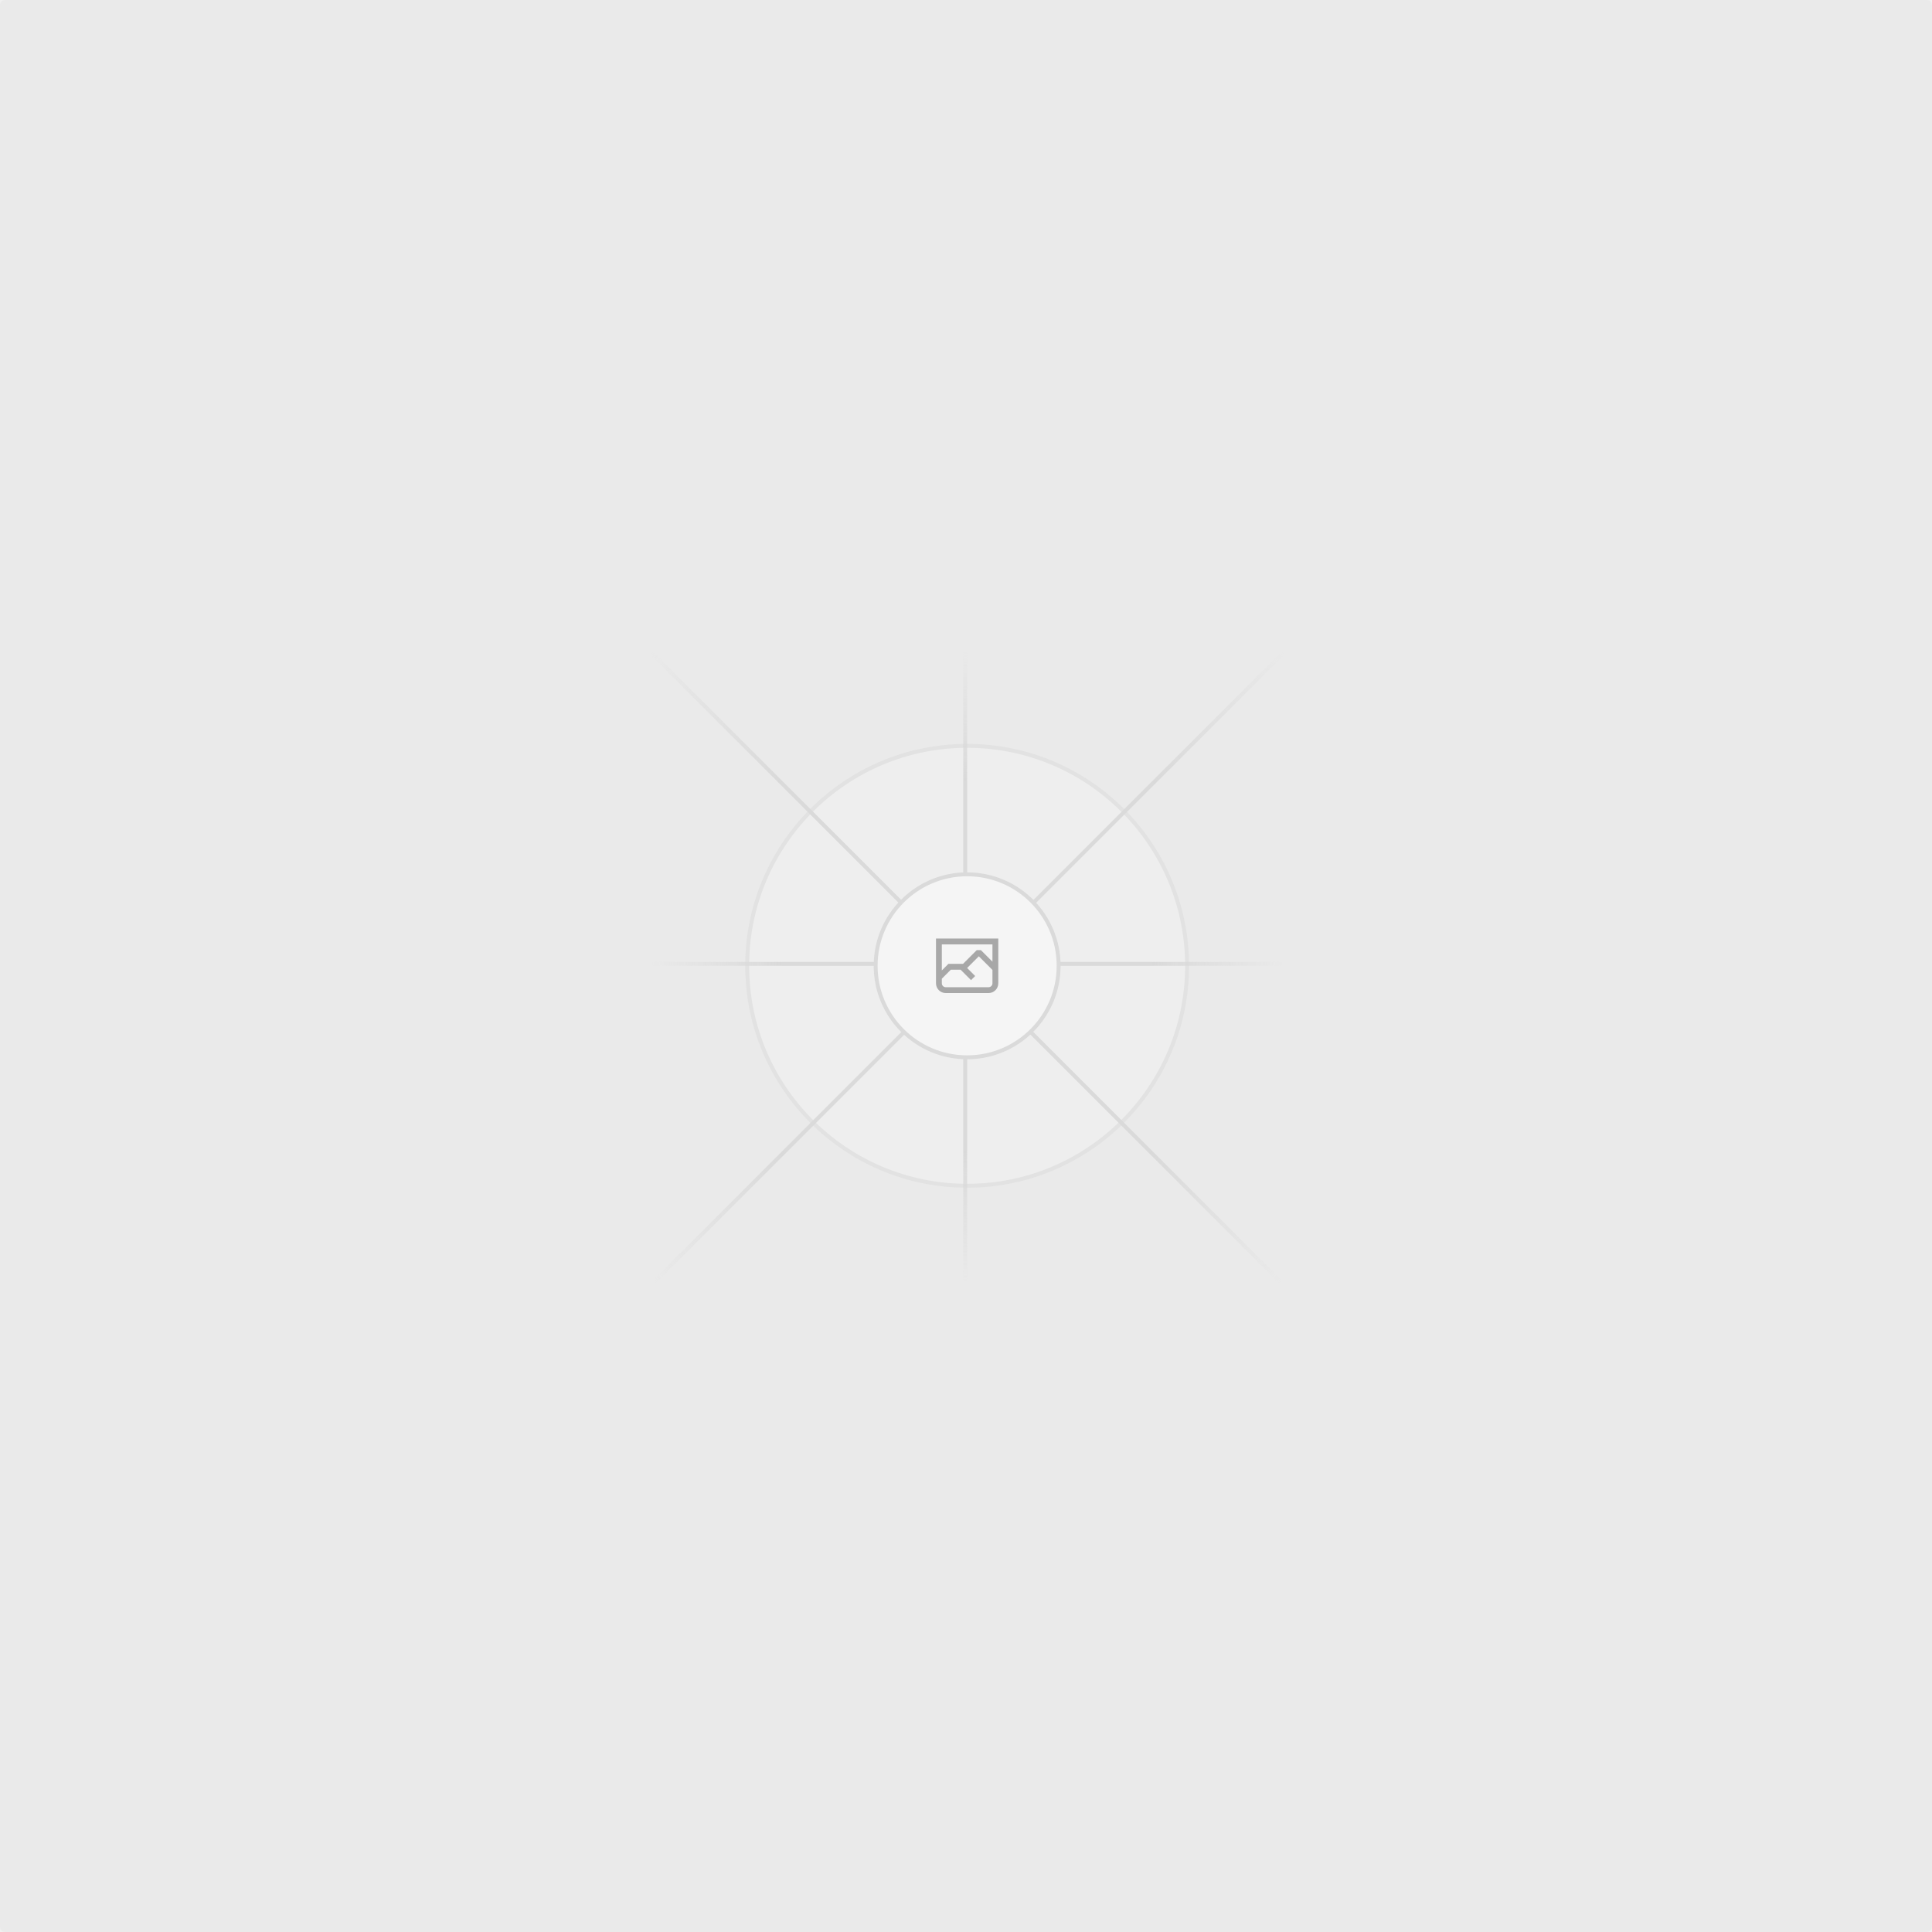
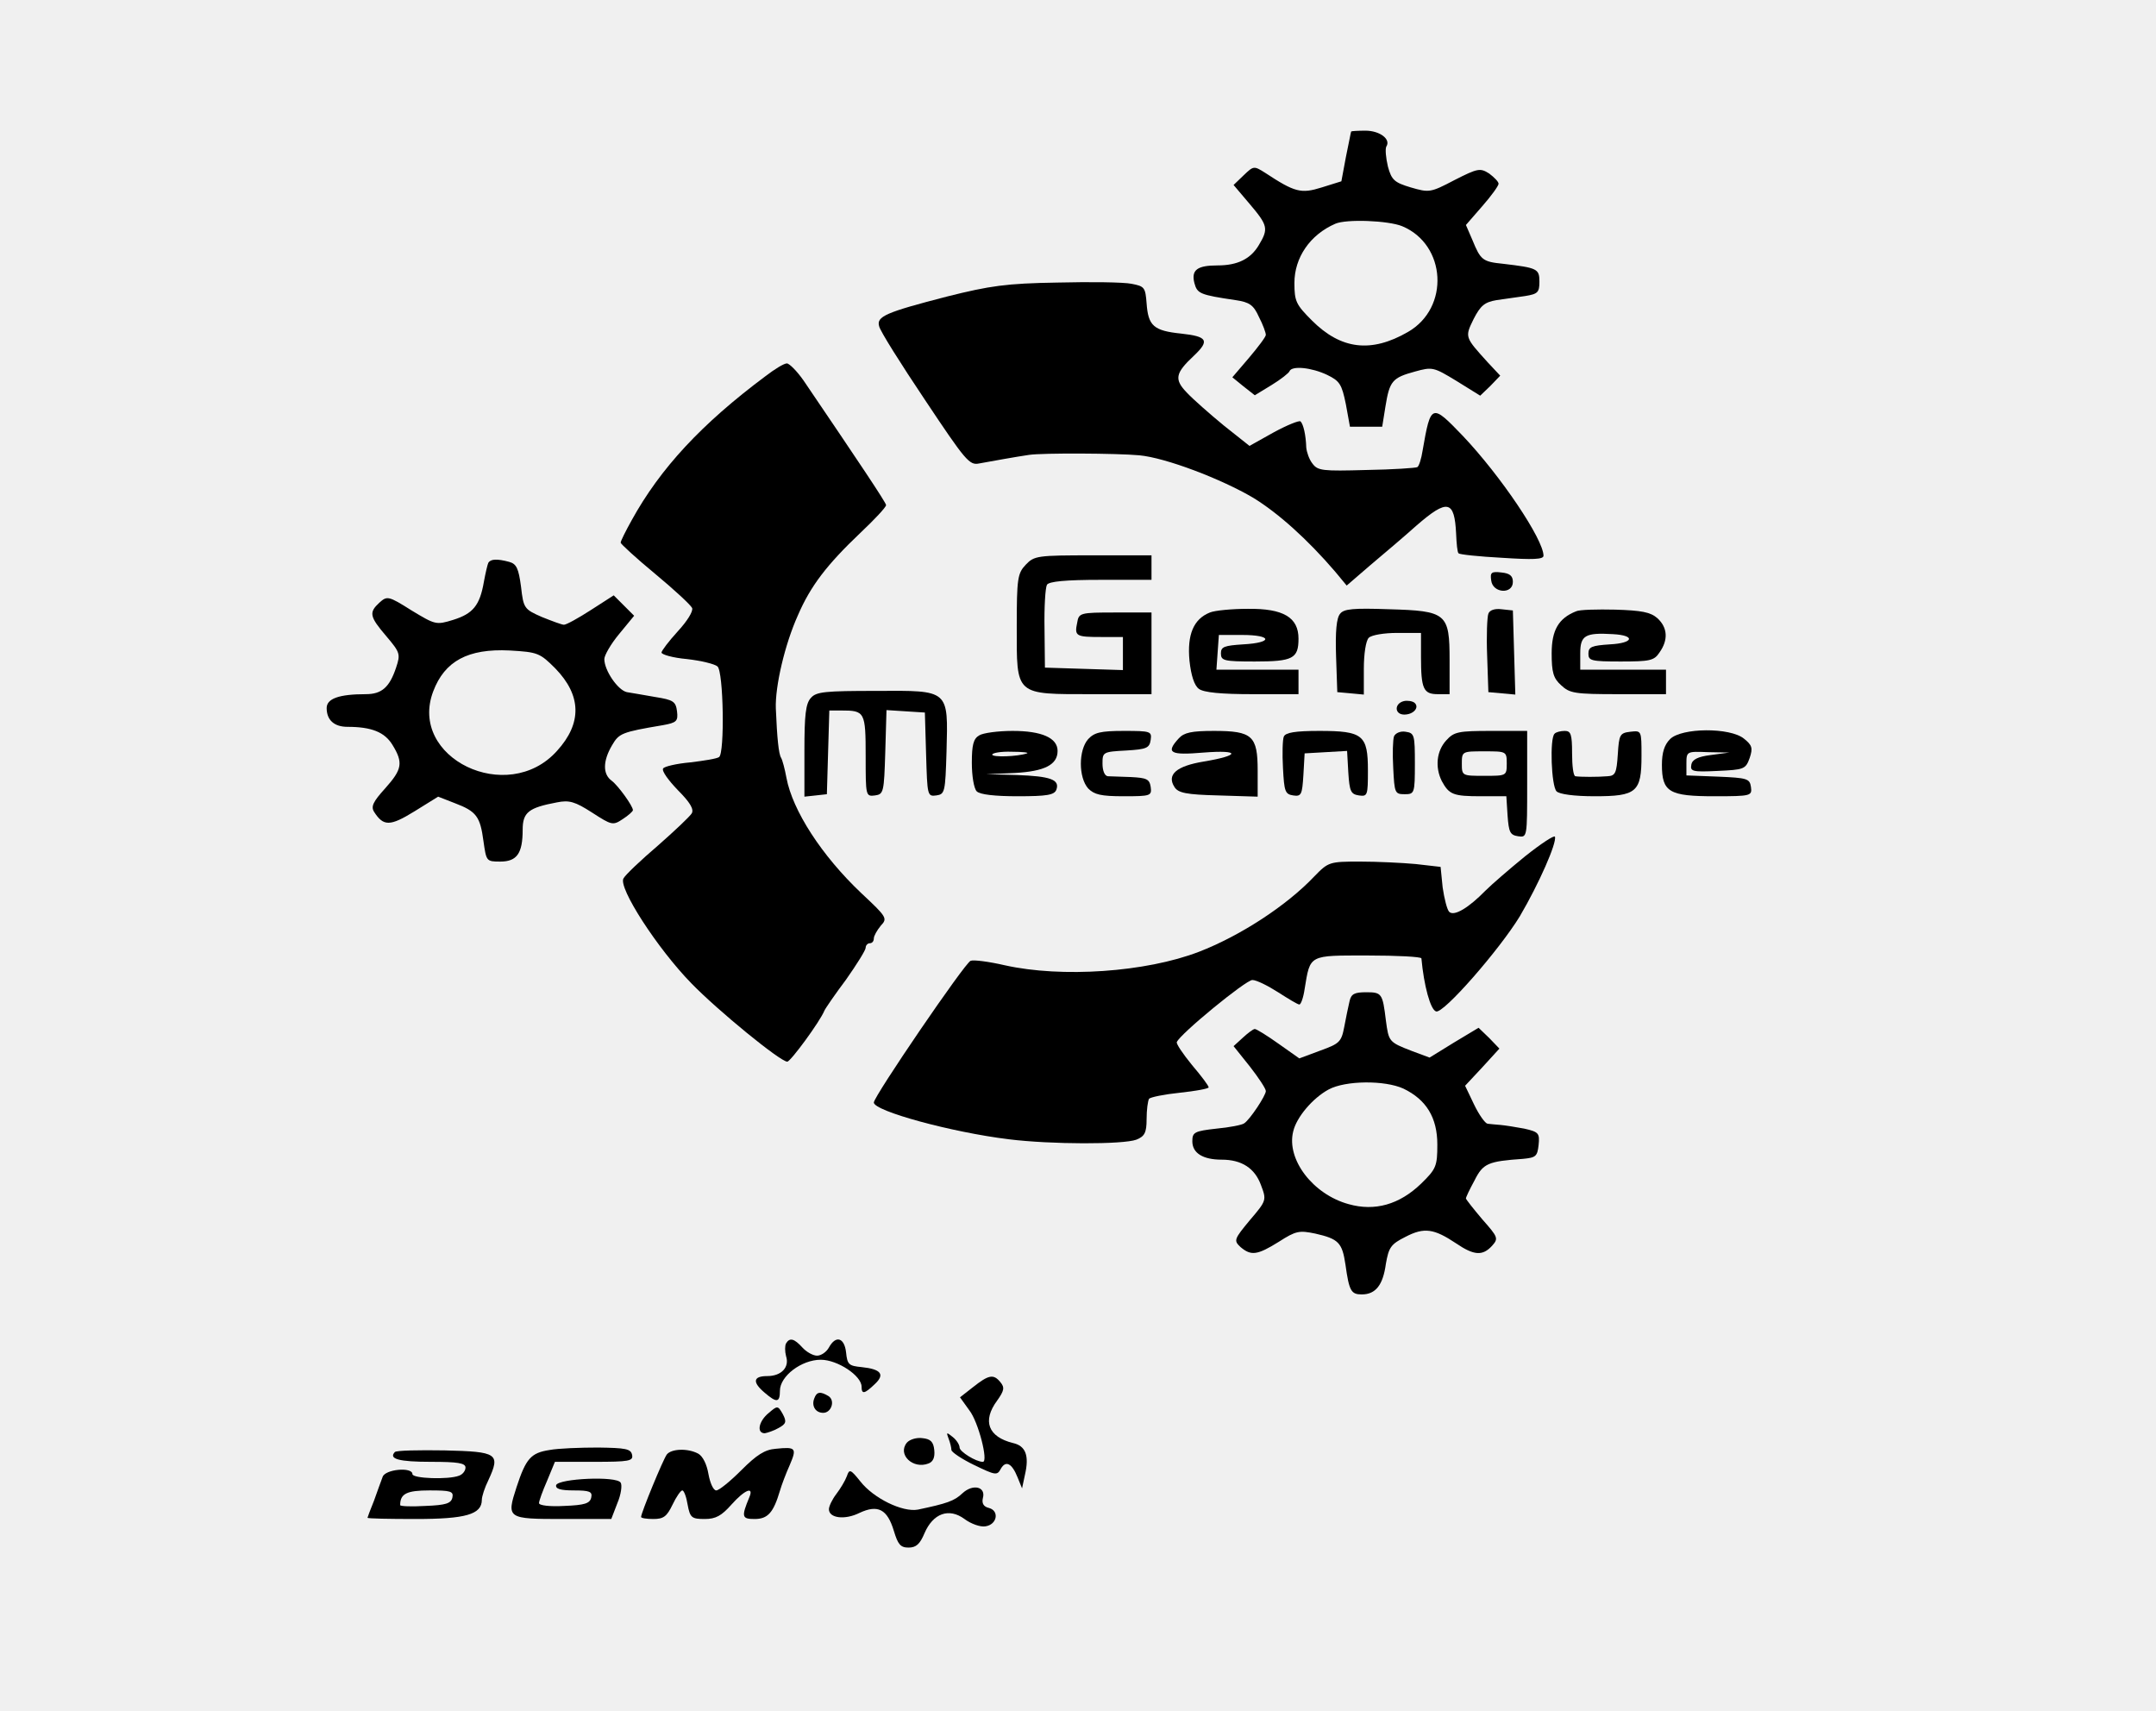
- <svg xmlns="http://www.w3.org/2000/svg" width="1200" height="1200" fill="none">
-   <rect width="1200" height="1200" fill="#EAEAEA" rx="3" />
-   <g opacity=".5">
-     <g opacity=".5">
-       <path fill="#FAFAFA" d="M600.709 736.5c-75.454 0-136.621-61.167-136.621-136.62 0-75.454 61.167-136.621 136.621-136.621 75.453 0 136.62 61.167 136.62 136.621 0 75.453-61.167 136.62-136.62 136.62Z" />
-       <path stroke="#C9C9C9" stroke-width="2.418" d="M600.709 736.5c-75.454 0-136.621-61.167-136.621-136.62 0-75.454 61.167-136.621 136.621-136.621 75.453 0 136.62 61.167 136.62 136.621 0 75.453-61.167 136.62-136.62 136.62Z" />
-     </g>
-     <path stroke="url(#a)" stroke-width="2.418" d="M0-1.209h553.581" transform="scale(1 -1) rotate(45 1163.11 91.165)" />
-     <path stroke="url(#b)" stroke-width="2.418" d="M404.846 598.671h391.726" />
-     <path stroke="url(#c)" stroke-width="2.418" d="M599.5 795.742V404.017" />
-     <path stroke="url(#d)" stroke-width="2.418" d="m795.717 796.597-391.441-391.44" />
-     <path fill="#fff" d="M600.709 656.704c-31.384 0-56.825-25.441-56.825-56.824 0-31.384 25.441-56.825 56.825-56.825 31.383 0 56.824 25.441 56.824 56.825 0 31.383-25.441 56.824-56.824 56.824Z" />
-     <g clip-path="url(#e)">
-       <path fill="#666" fill-rule="evenodd" d="M616.426 586.58h-31.434v16.176l3.553-3.554.531-.531h9.068l.074-.074 8.463-8.463h2.565l7.18 7.181V586.58Zm-15.715 14.654 3.698 3.699 1.283 1.282-2.565 2.565-1.282-1.283-5.2-5.199h-6.066l-5.514 5.514-.073.073v2.876a2.418 2.418 0 0 0 2.418 2.418h26.598a2.418 2.418 0 0 0 2.418-2.418v-8.317l-8.463-8.463-7.181 7.181-.071.072Zm-19.347 5.442v4.085a6.045 6.045 0 0 0 6.046 6.045h26.598a6.044 6.044 0 0 0 6.045-6.045v-7.108l1.356-1.355-1.282-1.283-.074-.073v-17.989h-38.689v23.43l-.146.146.146.147Z" clip-rule="evenodd" />
-     </g>
-     <path stroke="#C9C9C9" stroke-width="2.418" d="M600.709 656.704c-31.384 0-56.825-25.441-56.825-56.824 0-31.384 25.441-56.825 56.825-56.825 31.383 0 56.824 25.441 56.824 56.825 0 31.383-25.441 56.824-56.824 56.824Z" />
+ <svg xmlns="http://www.w3.org/2000/svg" version="1.0" width="528pt" height="419pt" viewBox="0 0 528 419" preserveAspectRatio="xMidYMid meet">
+   <g transform="translate(0,419) scale(0.1,-0.1)" fill="#000000" stroke="none">
+     <path d="M3309 3868 c-1 -2 -6 -30 -13 -63 l-11 -59 -48 -15 c-51 -16 -66 -12 -139 36 -27 17 -28 17 -52 -6 l-25 -24 39 -46 c45 -53 47 -61 23 -101 -20 -34 -52 -50 -101 -50 -50 0 -65 -11 -57 -43 7 -26 13 -29 101 -42 34 -5 44 -12 57 -41 10 -19 17 -39 17 -44 0 -5 -19 -30 -41 -56 l-41 -48 27 -22 28 -22 41 25 c23 14 43 30 44 34 6 14 54 9 92 -9 31 -15 36 -23 46 -72 l10 -55 39 0 40 0 8 50 c10 62 17 70 72 85 43 12 46 11 102 -23 l58 -36 25 24 24 25 -30 32 c-57 63 -57 62 -35 107 17 33 27 41 56 46 19 3 51 7 70 10 31 5 35 9 35 35 0 32 -5 34 -89 44 -50 5 -55 9 -75 58 l-16 37 40 46 c22 25 40 50 40 55 0 5 -11 16 -23 25 -22 14 -28 13 -85 -16 -59 -31 -62 -31 -107 -18 -40 12 -47 18 -56 51 -5 21 -7 43 -4 49 12 18 -16 39 -51 39 -19 0 -34 -1 -35 -2z m125 -232 c108 -45 117 -200 14 -259 -90 -52 -164 -43 -235 28 -39 39 -43 47 -43 92 0 62 38 118 100 145 27 12 130 8 164 -6z" />
+     <path d="M2320 3464 c-151 -39 -174 -49 -167 -73 2 -11 53 -92 112 -180 100 -150 109 -161 133 -156 33 6 88 16 122 21 34 5 215 4 270 -1 65 -6 201 -58 279 -104 62 -38 133 -102 200 -180 l29 -35 58 50 c32 27 83 70 113 97 76 66 93 62 97 -20 1 -24 3 -46 6 -48 2 -3 50 -8 106 -11 76 -5 102 -4 102 5 0 40 -105 196 -198 294 -76 79 -78 79 -98 -36 -3 -20 -9 -39 -13 -41 -3 -2 -60 -6 -125 -7 -107 -3 -119 -2 -132 16 -8 10 -14 28 -15 39 -1 31 -7 57 -14 64 -3 3 -33 -9 -66 -27 l-59 -33 -63 50 c-34 28 -75 64 -90 80 -32 33 -29 48 17 91 39 37 33 47 -31 54 -68 7 -81 19 -85 74 -3 39 -5 42 -37 48 -19 4 -101 5 -182 3 -125 -2 -165 -8 -269 -34z" />
+     <path d="M1875 3269 c-157 -117 -258 -226 -328 -353 -15 -27 -27 -51 -27 -55 0 -3 38 -38 84 -76 47 -39 87 -76 91 -84 3 -8 -12 -32 -35 -57 -22 -24 -40 -48 -40 -52 0 -5 28 -13 62 -16 35 -4 68 -12 75 -18 15 -12 18 -213 4 -222 -5 -4 -37 -9 -70 -13 -34 -3 -64 -10 -67 -15 -4 -6 13 -29 36 -53 30 -30 40 -47 34 -57 -5 -8 -42 -43 -83 -79 -41 -35 -79 -71 -84 -80 -14 -22 83 -172 166 -257 65 -67 218 -192 235 -192 8 0 80 98 91 125 2 5 26 40 53 76 26 37 48 72 48 78 0 6 5 11 10 11 6 0 10 5 10 12 0 6 8 20 17 31 17 18 15 21 -48 80 -97 92 -168 202 -183 282 -4 22 -10 44 -13 49 -6 9 -10 48 -13 121 -2 54 22 157 54 228 31 72 71 124 153 202 35 33 63 63 63 68 0 6 -67 106 -202 305 -16 23 -35 42 -41 42 -7 0 -30 -14 -52 -31z" />
+     <path d="M2512 2807 c-20 -21 -22 -34 -22 -151 0 -171 -6 -166 187 -166 l143 0 0 100 0 100 -89 0 c-86 0 -89 -1 -93 -25 -7 -33 -3 -35 59 -35 l53 0 0 -40 0 -41 -96 3 -95 3 -1 95 c-1 53 2 101 6 108 5 8 45 12 132 12 l124 0 0 30 0 30 -143 0 c-137 0 -144 -1 -165 -23z" />
+     <path d="M1196 2812 c-2 -4 -7 -25 -11 -47 -10 -58 -27 -78 -75 -93 -42 -13 -44 -12 -102 23 -57 36 -60 36 -79 19 -26 -24 -24 -34 17 -82 34 -40 35 -44 24 -77 -16 -48 -35 -65 -74 -65 -66 0 -96 -11 -96 -34 0 -29 18 -46 51 -46 59 0 91 -13 110 -44 27 -44 24 -60 -18 -107 -29 -32 -35 -44 -27 -57 23 -36 39 -36 99 1 l58 36 41 -16 c53 -20 62 -33 70 -93 7 -49 7 -50 41 -50 41 0 55 20 55 78 0 43 15 54 84 67 30 6 44 2 86 -25 48 -31 51 -32 75 -16 14 9 25 19 25 22 0 10 -36 60 -52 72 -22 16 -22 48 1 87 17 29 23 32 124 49 34 6 38 10 35 34 -3 24 -9 28 -53 35 -27 5 -59 10 -70 12 -22 5 -55 53 -55 81 0 9 16 37 36 61 l37 45 -25 25 -25 25 -56 -36 c-31 -20 -60 -36 -66 -36 -5 0 -29 9 -54 19 -43 19 -45 21 -51 74 -6 45 -11 56 -29 61 -30 8 -45 7 -51 -2z m164 -259 c64 -66 66 -134 4 -202 -121 -135 -365 -17 -303 146 28 74 85 105 187 100 69 -4 74 -6 112 -44z" />
+     <path d="M3652 2768 c4 -31 53 -34 53 -3 0 15 -8 21 -28 23 -25 3 -28 0 -25 -20z" />
+     <path d="M2963 2690 c-40 -16 -56 -54 -50 -118 4 -37 12 -61 23 -69 12 -9 55 -13 131 -13 l113 0 0 30 0 30 -101 0 -100 0 3 43 3 42 57 0 c74 0 76 -19 3 -23 -47 -3 -55 -6 -55 -22 0 -18 7 -20 83 -20 93 0 107 7 107 56 0 52 -37 74 -124 73 -39 0 -81 -4 -93 -9z" />
+     <path d="M3282 2687 c-9 -10 -12 -44 -10 -104 l3 -88 33 -3 32 -3 0 63 c0 37 5 69 12 76 7 7 38 12 70 12 l58 0 0 -59 c0 -78 6 -91 41 -91 l29 0 0 83 c0 115 -7 121 -149 125 -86 3 -110 1 -119 -11z" />
+     <path d="M3645 2687 c-3 -7 -5 -54 -3 -103 l3 -89 33 -3 33 -3 -3 103 -3 103 -28 3 c-16 2 -29 -2 -32 -11z" />
+     <path d="M3860 2693 c-43 -17 -60 -46 -60 -103 0 -46 4 -61 23 -78 21 -20 34 -22 140 -22 l117 0 0 30 0 30 -105 0 -105 0 0 40 c0 44 12 51 80 47 56 -3 51 -22 -7 -25 -45 -3 -53 -6 -53 -23 0 -17 7 -19 79 -19 71 0 82 2 95 22 22 31 20 61 -5 84 -17 15 -39 19 -103 21 -44 1 -88 0 -96 -4z" />
+     <path d="M1986 2481 c-13 -14 -16 -42 -16 -130 l0 -112 28 3 27 3 3 103 3 102 29 0 c58 0 60 -3 60 -112 0 -97 0 -99 23 -96 21 3 22 8 25 106 l3 103 47 -3 47 -3 3 -103 c3 -100 3 -103 25 -100 21 3 22 8 25 107 4 153 8 150 -172 149 -125 0 -147 -2 -160 -17z" />
+     <path d="M3438 2473 c-24 -6 -23 -33 1 -33 23 0 38 18 25 29 -5 4 -17 6 -26 4z" />
+     <path d="M2398 2389 c-14 -8 -18 -23 -18 -67 0 -32 5 -63 12 -70 8 -8 45 -12 100 -12 72 0 90 3 95 16 9 25 -15 33 -97 36 l-75 2 70 3 c73 4 105 20 105 54 0 32 -39 49 -110 49 -36 0 -73 -5 -82 -11z m117 -44 c-23 -8 -85 -10 -85 -3 0 4 21 8 48 7 26 0 43 -2 37 -4z" />
+     <path d="M2665 2380 c-24 -27 -24 -94 0 -121 15 -15 31 -19 87 -19 66 0 69 1 66 23 -3 19 -10 22 -48 24 -25 1 -51 2 -57 2 -8 1 -13 14 -13 31 0 28 1 29 58 32 50 3 57 6 60 26 3 21 0 22 -66 22 -57 0 -72 -4 -87 -20z" />
+     <path d="M2887 2382 c-33 -36 -22 -42 61 -35 90 7 90 -7 0 -22 -67 -11 -91 -32 -72 -62 9 -15 29 -19 108 -21 l96 -3 0 64 c0 85 -13 97 -107 97 -55 0 -73 -4 -86 -18z" />
+     <path d="M3144 2386 c-3 -7 -4 -42 -2 -77 3 -57 5 -64 25 -67 20 -3 22 2 25 50 l3 53 52 3 52 3 3 -53 c3 -46 6 -53 26 -56 21 -3 22 0 22 61 0 87 -12 97 -119 97 -59 0 -83 -4 -87 -14z" />
+     <path d="M3414 2387 c-3 -8 -4 -43 -2 -78 3 -61 4 -64 28 -64 24 0 25 2 25 75 0 70 -1 75 -23 78 -12 2 -24 -3 -28 -11z" />
+     <path d="M3542 2377 c-24 -26 -28 -66 -11 -100 18 -33 28 -37 96 -37 l62 0 3 -47 c3 -41 6 -48 26 -51 22 -3 22 -3 22 127 l0 131 -88 0 c-80 0 -91 -2 -110 -23z m148 -57 c0 -30 -1 -30 -55 -30 -54 0 -55 0 -55 30 0 30 1 30 55 30 54 0 55 0 55 -30z" />
+     <path d="M3807 2393 c-12 -11 -8 -128 5 -141 7 -7 43 -12 93 -12 103 0 115 10 115 99 0 62 0 62 -27 59 -26 -3 -28 -7 -31 -55 -3 -46 -6 -53 -25 -54 -23 -2 -67 -2 -79 0 -5 1 -8 26 -8 56 0 47 -3 55 -18 55 -10 0 -22 -3 -25 -7z" />
+     <path d="M4090 2380 c-14 -14 -20 -33 -20 -63 0 -67 18 -77 129 -77 90 0 92 1 89 23 -3 20 -9 22 -80 25 l-78 3 0 29 c0 30 1 30 53 28 l52 -1 -45 -6 c-32 -4 -46 -11 -48 -24 -3 -16 3 -18 64 -15 65 3 69 4 79 32 8 24 6 31 -14 47 -34 28 -153 27 -181 -1z" />
+     <path d="M3735 2093 c-38 -31 -82 -69 -97 -84 -41 -42 -77 -64 -89 -52 -5 5 -12 32 -16 60 l-5 50 -61 7 c-33 3 -94 6 -137 6 -74 0 -77 -1 -111 -36 -68 -72 -182 -146 -283 -185 -130 -50 -336 -64 -475 -33 -39 9 -77 14 -84 11 -14 -5 -237 -332 -237 -347 0 -21 191 -73 330 -90 105 -13 281 -13 313 -1 20 8 25 17 25 50 0 23 3 45 6 50 3 4 37 11 76 15 38 4 70 10 70 13 0 4 -18 28 -41 55 -22 27 -39 52 -37 56 8 20 169 152 185 152 10 0 38 -14 63 -30 25 -16 48 -30 52 -30 4 0 10 17 13 38 14 85 9 82 155 82 71 0 130 -3 131 -7 6 -66 22 -126 36 -130 18 -6 155 151 205 233 47 80 91 180 86 195 -2 4 -34 -17 -73 -48z" />
+     <path d="M3305 1738 c-3 -13 -9 -41 -13 -63 -7 -37 -12 -41 -59 -58 l-51 -19 -51 36 c-28 20 -54 36 -58 36 -4 0 -17 -10 -29 -21 l-23 -21 40 -50 c21 -27 39 -54 39 -60 0 -11 -39 -70 -53 -79 -5 -4 -36 -10 -68 -13 -54 -6 -59 -9 -59 -31 0 -29 26 -45 72 -45 49 0 81 -21 96 -62 14 -37 14 -38 -27 -86 -39 -47 -40 -50 -23 -66 26 -22 41 -20 94 13 42 27 50 28 89 20 57 -13 66 -22 74 -76 9 -65 14 -73 40 -73 34 0 52 23 59 75 7 40 12 48 48 66 46 24 70 20 124 -16 44 -30 65 -31 88 -6 16 18 15 21 -24 65 -22 26 -40 49 -40 51 0 3 9 22 21 44 21 42 33 47 119 53 31 3 35 6 38 34 3 29 0 32 -35 40 -21 4 -47 8 -58 9 -11 1 -25 2 -32 3 -6 1 -21 22 -33 47 l-22 46 42 45 42 46 -25 26 -26 25 -60 -36 -60 -37 -43 16 c-57 22 -57 23 -64 75 -8 66 -10 69 -48 69 -29 0 -37 -4 -41 -22z m132 -214 c56 -27 83 -71 83 -137 0 -53 -3 -60 -40 -96 -53 -51 -113 -68 -177 -50 -88 24 -153 110 -136 178 8 35 48 82 87 103 41 22 137 23 183 2z" />
+     <path d="M1925 900 c-3 -6 -3 -19 0 -31 9 -27 -11 -49 -46 -49 -35 0 -37 -15 -6 -41 29 -25 37 -24 37 5 0 36 53 76 100 76 41 0 100 -39 100 -66 0 -19 7 -18 32 6 26 24 16 37 -32 42 -31 3 -35 6 -38 36 -4 36 -25 43 -42 12 -6 -11 -19 -20 -29 -20 -10 0 -26 9 -36 20 -20 22 -31 25 -40 10z" />
+     <path d="M2383 793 l-32 -25 23 -32 c22 -28 47 -126 33 -126 -17 0 -57 25 -57 35 0 7 -8 19 -17 26 -15 12 -16 12 -10 -4 4 -10 7 -23 7 -28 0 -5 25 -22 56 -37 52 -25 56 -26 65 -9 12 21 27 14 41 -21 l11 -27 7 33 c11 47 2 71 -29 78 -61 15 -76 54 -39 104 17 24 19 32 8 45 -17 21 -29 18 -67 -12z" />
+     <path d="M1994 765 c-7 -18 3 -35 22 -35 20 0 30 30 13 41 -20 12 -29 11 -35 -6z" />
+     <path d="M1883 730 c-25 -20 -31 -50 -10 -50 6 1 22 6 34 13 18 10 20 15 10 34 -12 21 -13 21 -34 3z" />
+     <path d="M2221 657 c-24 -29 15 -66 53 -51 11 4 16 15 14 33 -2 20 -9 27 -29 29 -14 2 -31 -3 -38 -11z" />
+     <path d="M1346 639 c-46 -7 -58 -21 -81 -91 -25 -77 -23 -78 113 -78 l119 0 15 39 c9 21 12 44 8 50 -10 17 -152 10 -158 -6 -2 -9 10 -13 43 -13 39 0 46 -3 43 -17 -3 -15 -16 -19 -66 -21 -35 -2 -62 1 -62 7 0 5 9 30 20 55 l19 46 96 0 c86 0 96 2 93 17 -3 15 -16 17 -83 18 -44 0 -98 -2 -119 -6z" />
+     <path d="M1900 642 c-27 -2 -47 -15 -84 -52 -28 -28 -55 -50 -62 -50 -7 0 -15 18 -19 40 -4 24 -14 44 -25 50 -26 14 -66 12 -77 -2 -9 -12 -63 -143 -63 -153 0 -3 14 -5 30 -5 25 0 33 6 47 35 9 19 20 35 24 35 4 0 10 -16 13 -35 6 -32 10 -35 42 -35 27 0 41 8 65 35 33 37 56 46 44 18 -20 -48 -18 -53 13 -53 32 0 46 15 62 69 4 14 15 43 24 63 18 42 15 45 -34 40z" />
+     <path d="M967 634 c-16 -17 10 -24 89 -24 65 0 84 -3 84 -14 0 -8 -7 -17 -16 -20 -26 -10 -114 -7 -114 4 0 18 -67 12 -73 -7 -4 -10 -13 -36 -21 -58 -9 -22 -16 -41 -16 -42 0 -2 53 -3 118 -3 122 0 162 11 162 47 0 8 7 30 16 48 30 65 23 70 -107 73 -63 1 -118 0 -122 -4z m141 -111 c-3 -15 -16 -19 -66 -21 -34 -2 -62 -1 -62 2 0 28 16 36 72 36 51 0 59 -2 56 -17z" />
+     <path d="M2074 575 c-4 -11 -16 -31 -26 -44 -10 -13 -18 -30 -18 -37 0 -22 39 -27 75 -9 45 21 68 9 84 -44 10 -33 16 -41 36 -41 19 0 28 9 39 35 21 49 60 63 98 35 16 -12 39 -20 51 -18 29 4 35 38 9 45 -13 3 -18 11 -15 24 8 28 -24 36 -50 12 -20 -19 -38 -25 -109 -40 -38 -7 -109 28 -141 69 -24 30 -27 31 -33 13z" />
  </g>
-   <defs>
-     <linearGradient id="a" x1="554.061" x2="-.48" y1=".083" y2=".087" gradientUnits="userSpaceOnUse">
-       <stop stop-color="#C9C9C9" stop-opacity="0" />
-       <stop offset=".208" stop-color="#C9C9C9" />
-       <stop offset=".792" stop-color="#C9C9C9" />
-       <stop offset="1" stop-color="#C9C9C9" stop-opacity="0" />
-     </linearGradient>
-     <linearGradient id="b" x1="796.912" x2="404.507" y1="599.963" y2="599.965" gradientUnits="userSpaceOnUse">
-       <stop stop-color="#C9C9C9" stop-opacity="0" />
-       <stop offset=".208" stop-color="#C9C9C9" />
-       <stop offset=".792" stop-color="#C9C9C9" />
-       <stop offset="1" stop-color="#C9C9C9" stop-opacity="0" />
-     </linearGradient>
-     <linearGradient id="c" x1="600.792" x2="600.794" y1="403.677" y2="796.082" gradientUnits="userSpaceOnUse">
-       <stop stop-color="#C9C9C9" stop-opacity="0" />
-       <stop offset=".208" stop-color="#C9C9C9" />
-       <stop offset=".792" stop-color="#C9C9C9" />
-       <stop offset="1" stop-color="#C9C9C9" stop-opacity="0" />
-     </linearGradient>
-     <linearGradient id="d" x1="404.85" x2="796.972" y1="403.903" y2="796.02" gradientUnits="userSpaceOnUse">
-       <stop stop-color="#C9C9C9" stop-opacity="0" />
-       <stop offset=".208" stop-color="#C9C9C9" />
-       <stop offset=".792" stop-color="#C9C9C9" />
-       <stop offset="1" stop-color="#C9C9C9" stop-opacity="0" />
-     </linearGradient>
-     <clipPath id="e">
-       <path fill="#fff" d="M581.364 580.535h38.689v38.689h-38.689z" />
-     </clipPath>
-   </defs>
</svg>
